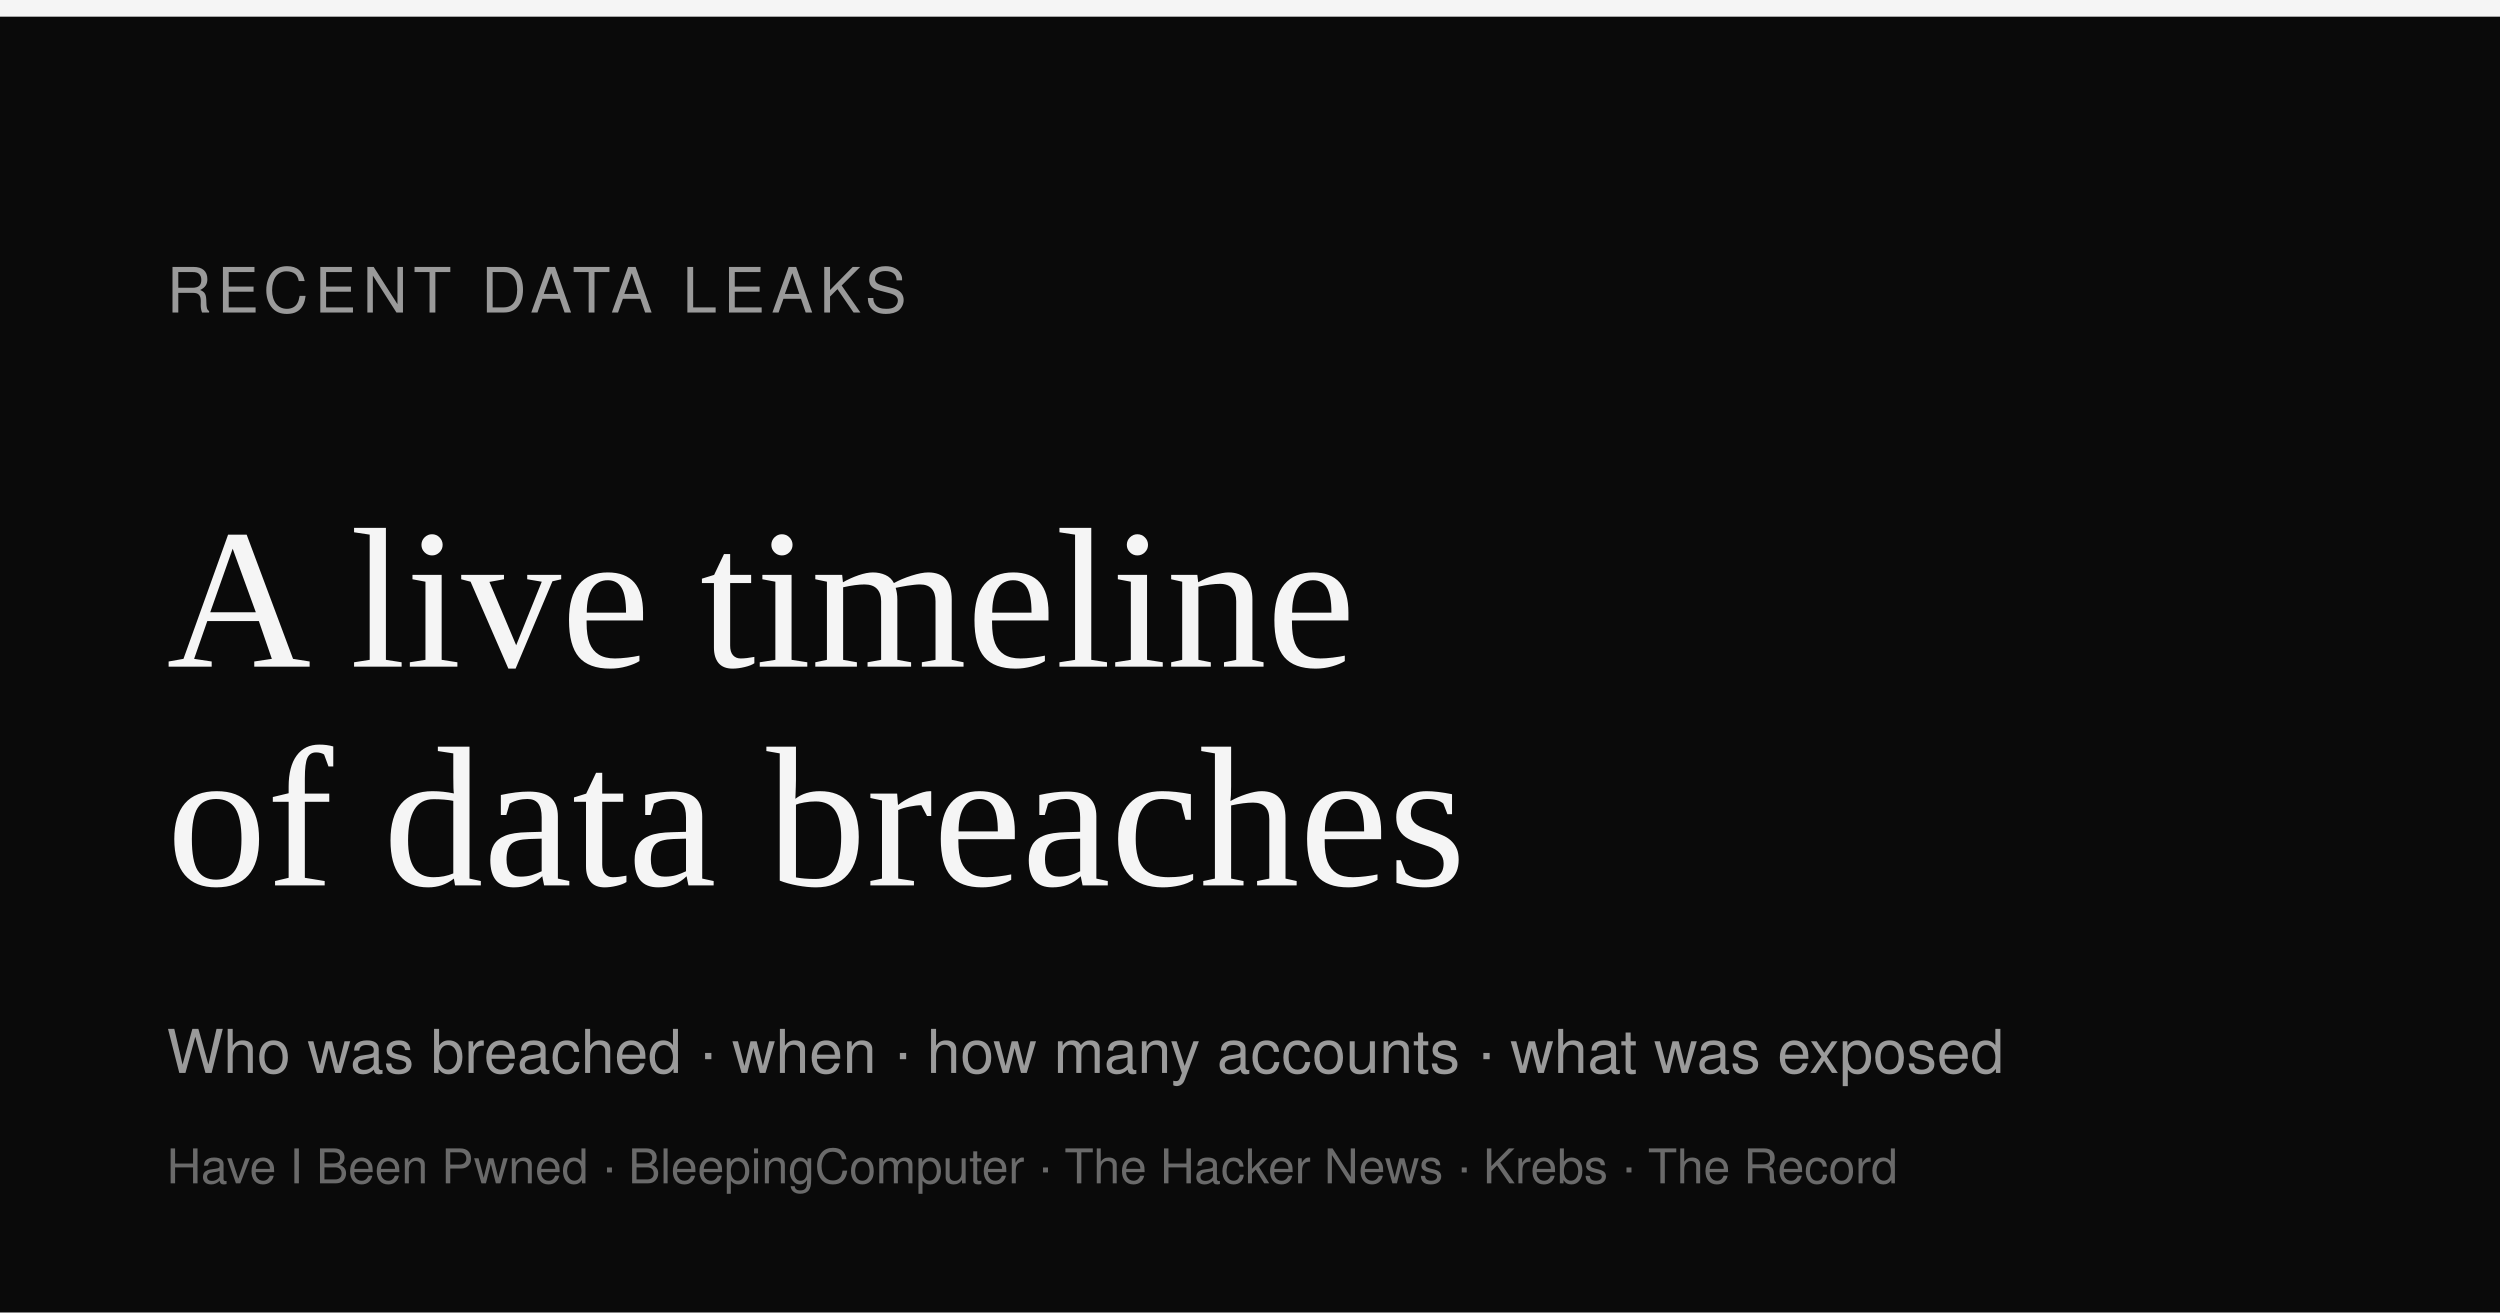
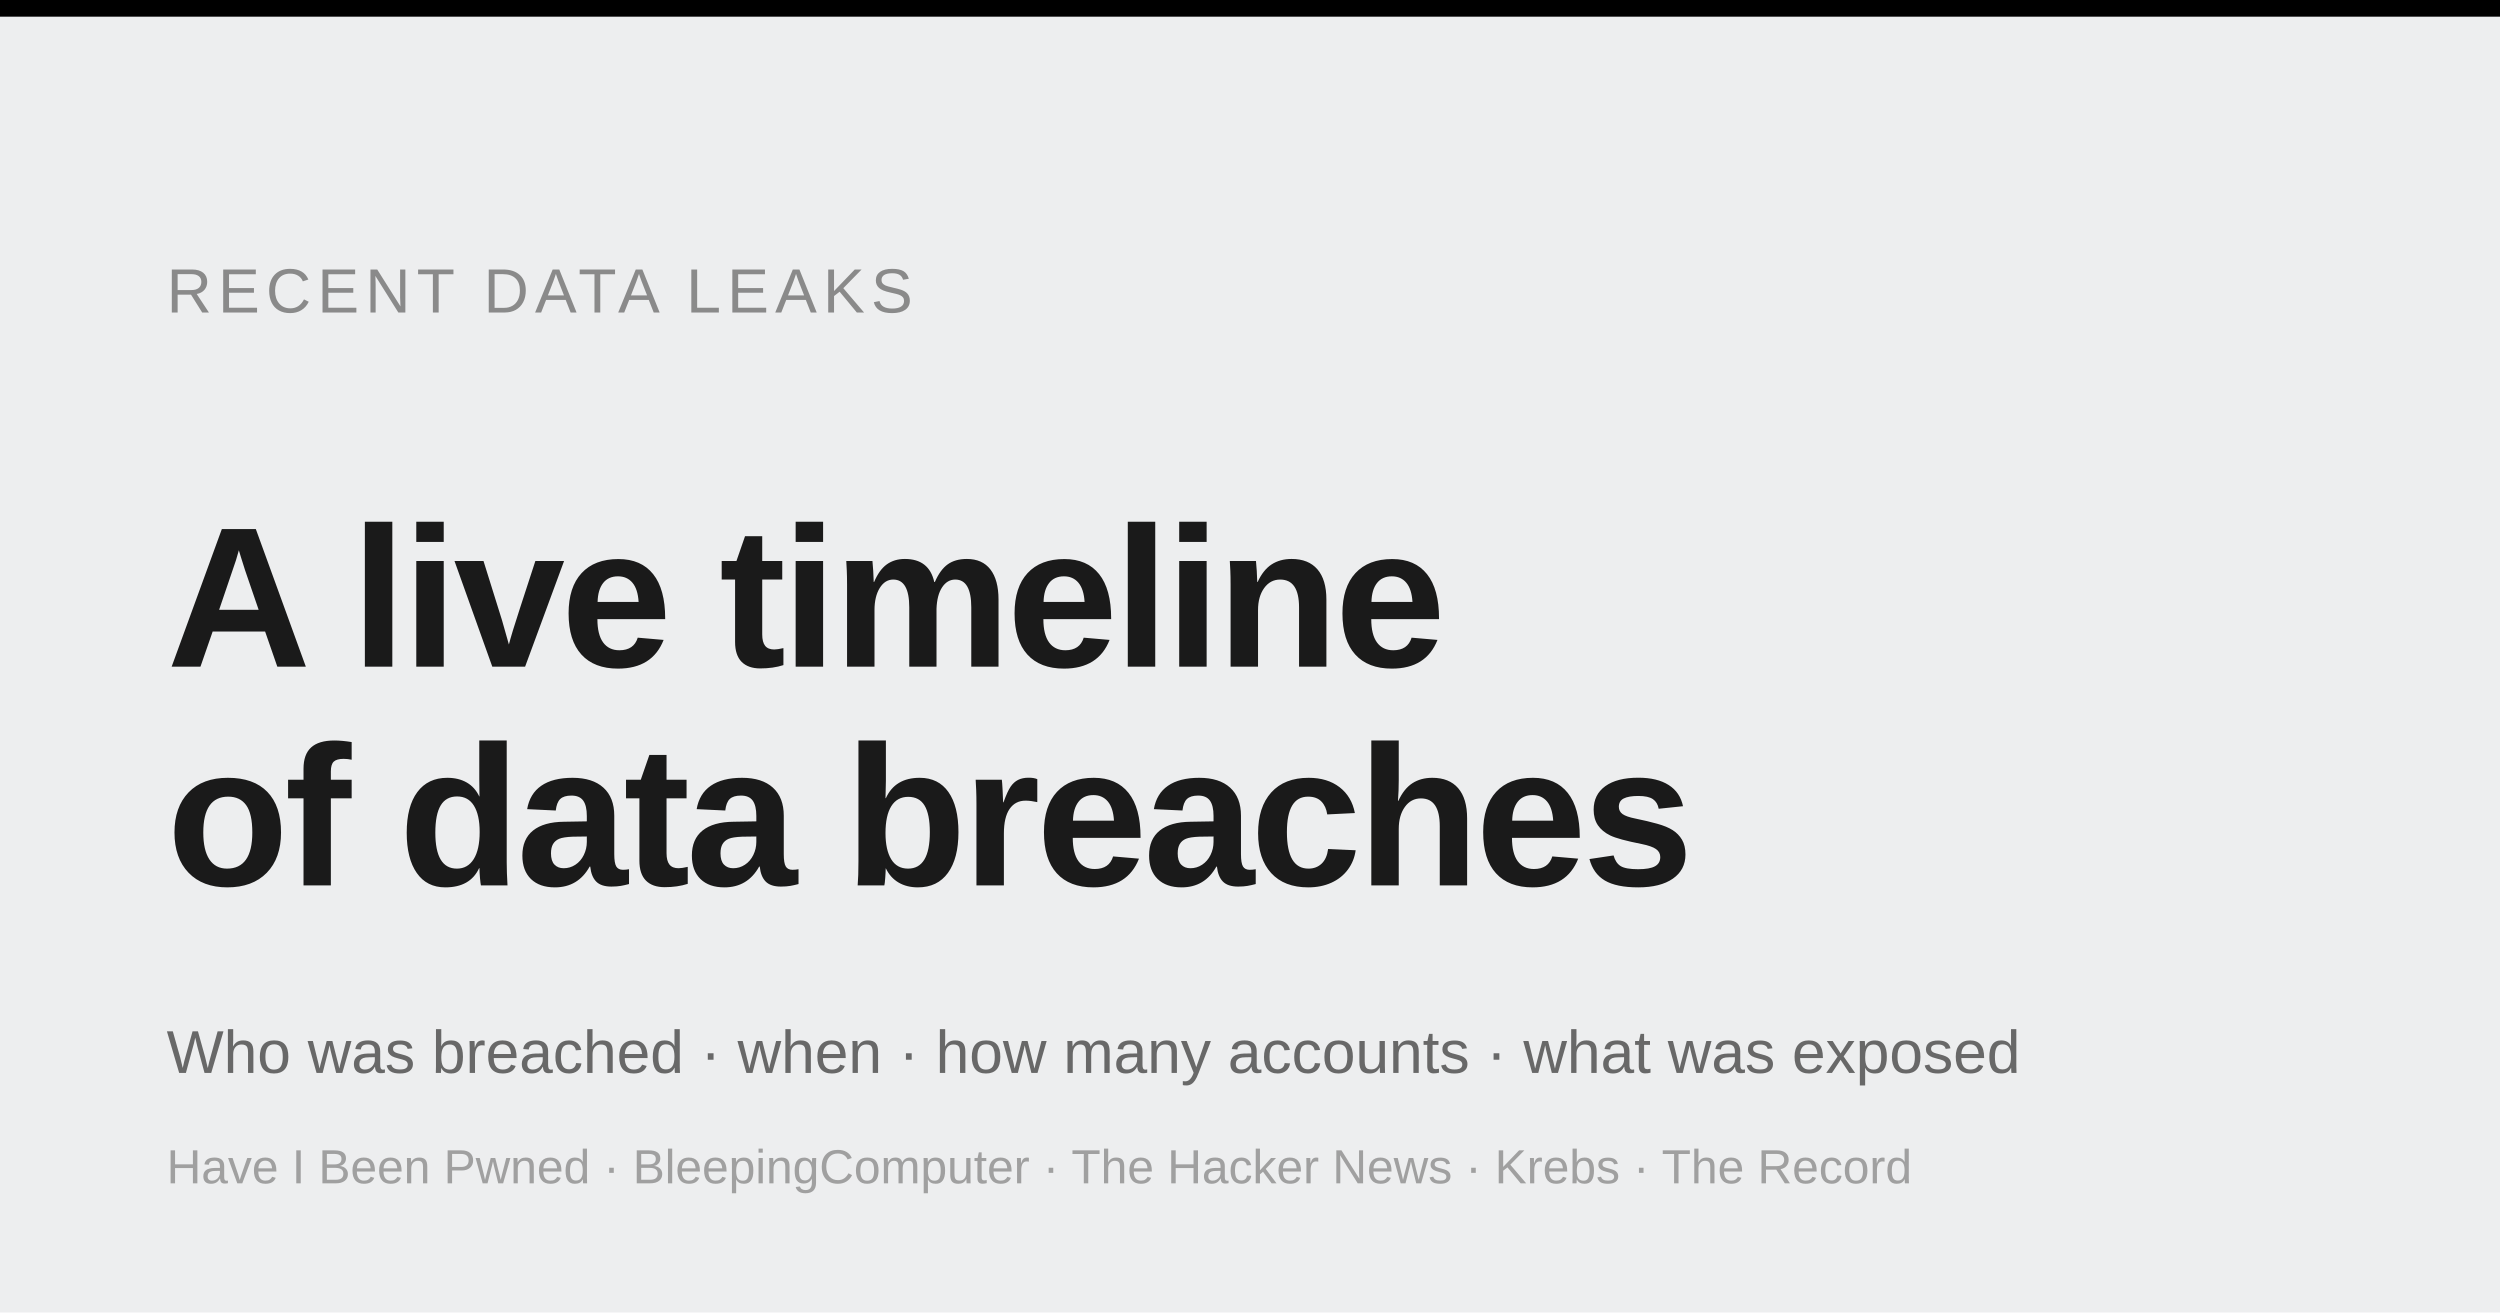
<svg xmlns="http://www.w3.org/2000/svg" width="1200" height="630" viewBox="0 0 1200 630">
-   <rect width="1200" height="630" fill="#0a0a0a" />
-   <rect x="0" y="0" width="1200" height="8" fill="#f5f5f5" />
-   <text x="80" y="150" font-family="Helvetica, Arial, sans-serif" font-size="30" fill="#9a9a9a" letter-spacing="3">RECENT DATA LEAKS</text>
-   <text x="80" y="320" font-family="Georgia, 'Times New Roman', serif" font-size="96" font-weight="500" fill="#f5f5f5">A live timeline</text>
-   <text x="80" y="425" font-family="Georgia, 'Times New Roman', serif" font-size="96" font-weight="500" fill="#f5f5f5">of data breaches</text>
-   <text x="80" y="515" font-family="Helvetica, Arial, sans-serif" font-size="29" fill="#9a9a9a">Who was breached · when · how many accounts · what was exposed</text>
-   <text x="80" y="568" font-family="Helvetica, Arial, sans-serif" font-size="23" fill="#6a6a6a">Have I Been Pwned · BleepingComputer · The Hacker News · Krebs · The Record</text>
+   <rect width="1200" height="630" fill="#EDEEEF" />
+   <rect x="0" y="0" width="1200" height="8" fill="#000000" />
+   <text x="80" y="150" font-family="Arial, Helvetica, sans-serif" font-size="30" fill="#8a8a8a" letter-spacing="3">RECENT DATA LEAKS</text>
+   <text x="80" y="320" font-family="Arial, Helvetica, sans-serif" font-size="96" font-weight="700" fill="#1A1A1A" letter-spacing="-2">A live timeline</text>
+   <text x="80" y="425" font-family="Arial, Helvetica, sans-serif" font-size="96" font-weight="700" fill="#1A1A1A" letter-spacing="-2">of data breaches</text>
+   <text x="80" y="515" font-family="Arial, Helvetica, sans-serif" font-size="29" fill="#686868">Who was breached · when · how many accounts · what was exposed</text>
+   <text x="80" y="568" font-family="Arial, Helvetica, sans-serif" font-size="23" fill="#A0A0A0">Have I Been Pwned · BleepingComputer · The Hacker News · Krebs · The Record</text>
</svg>
